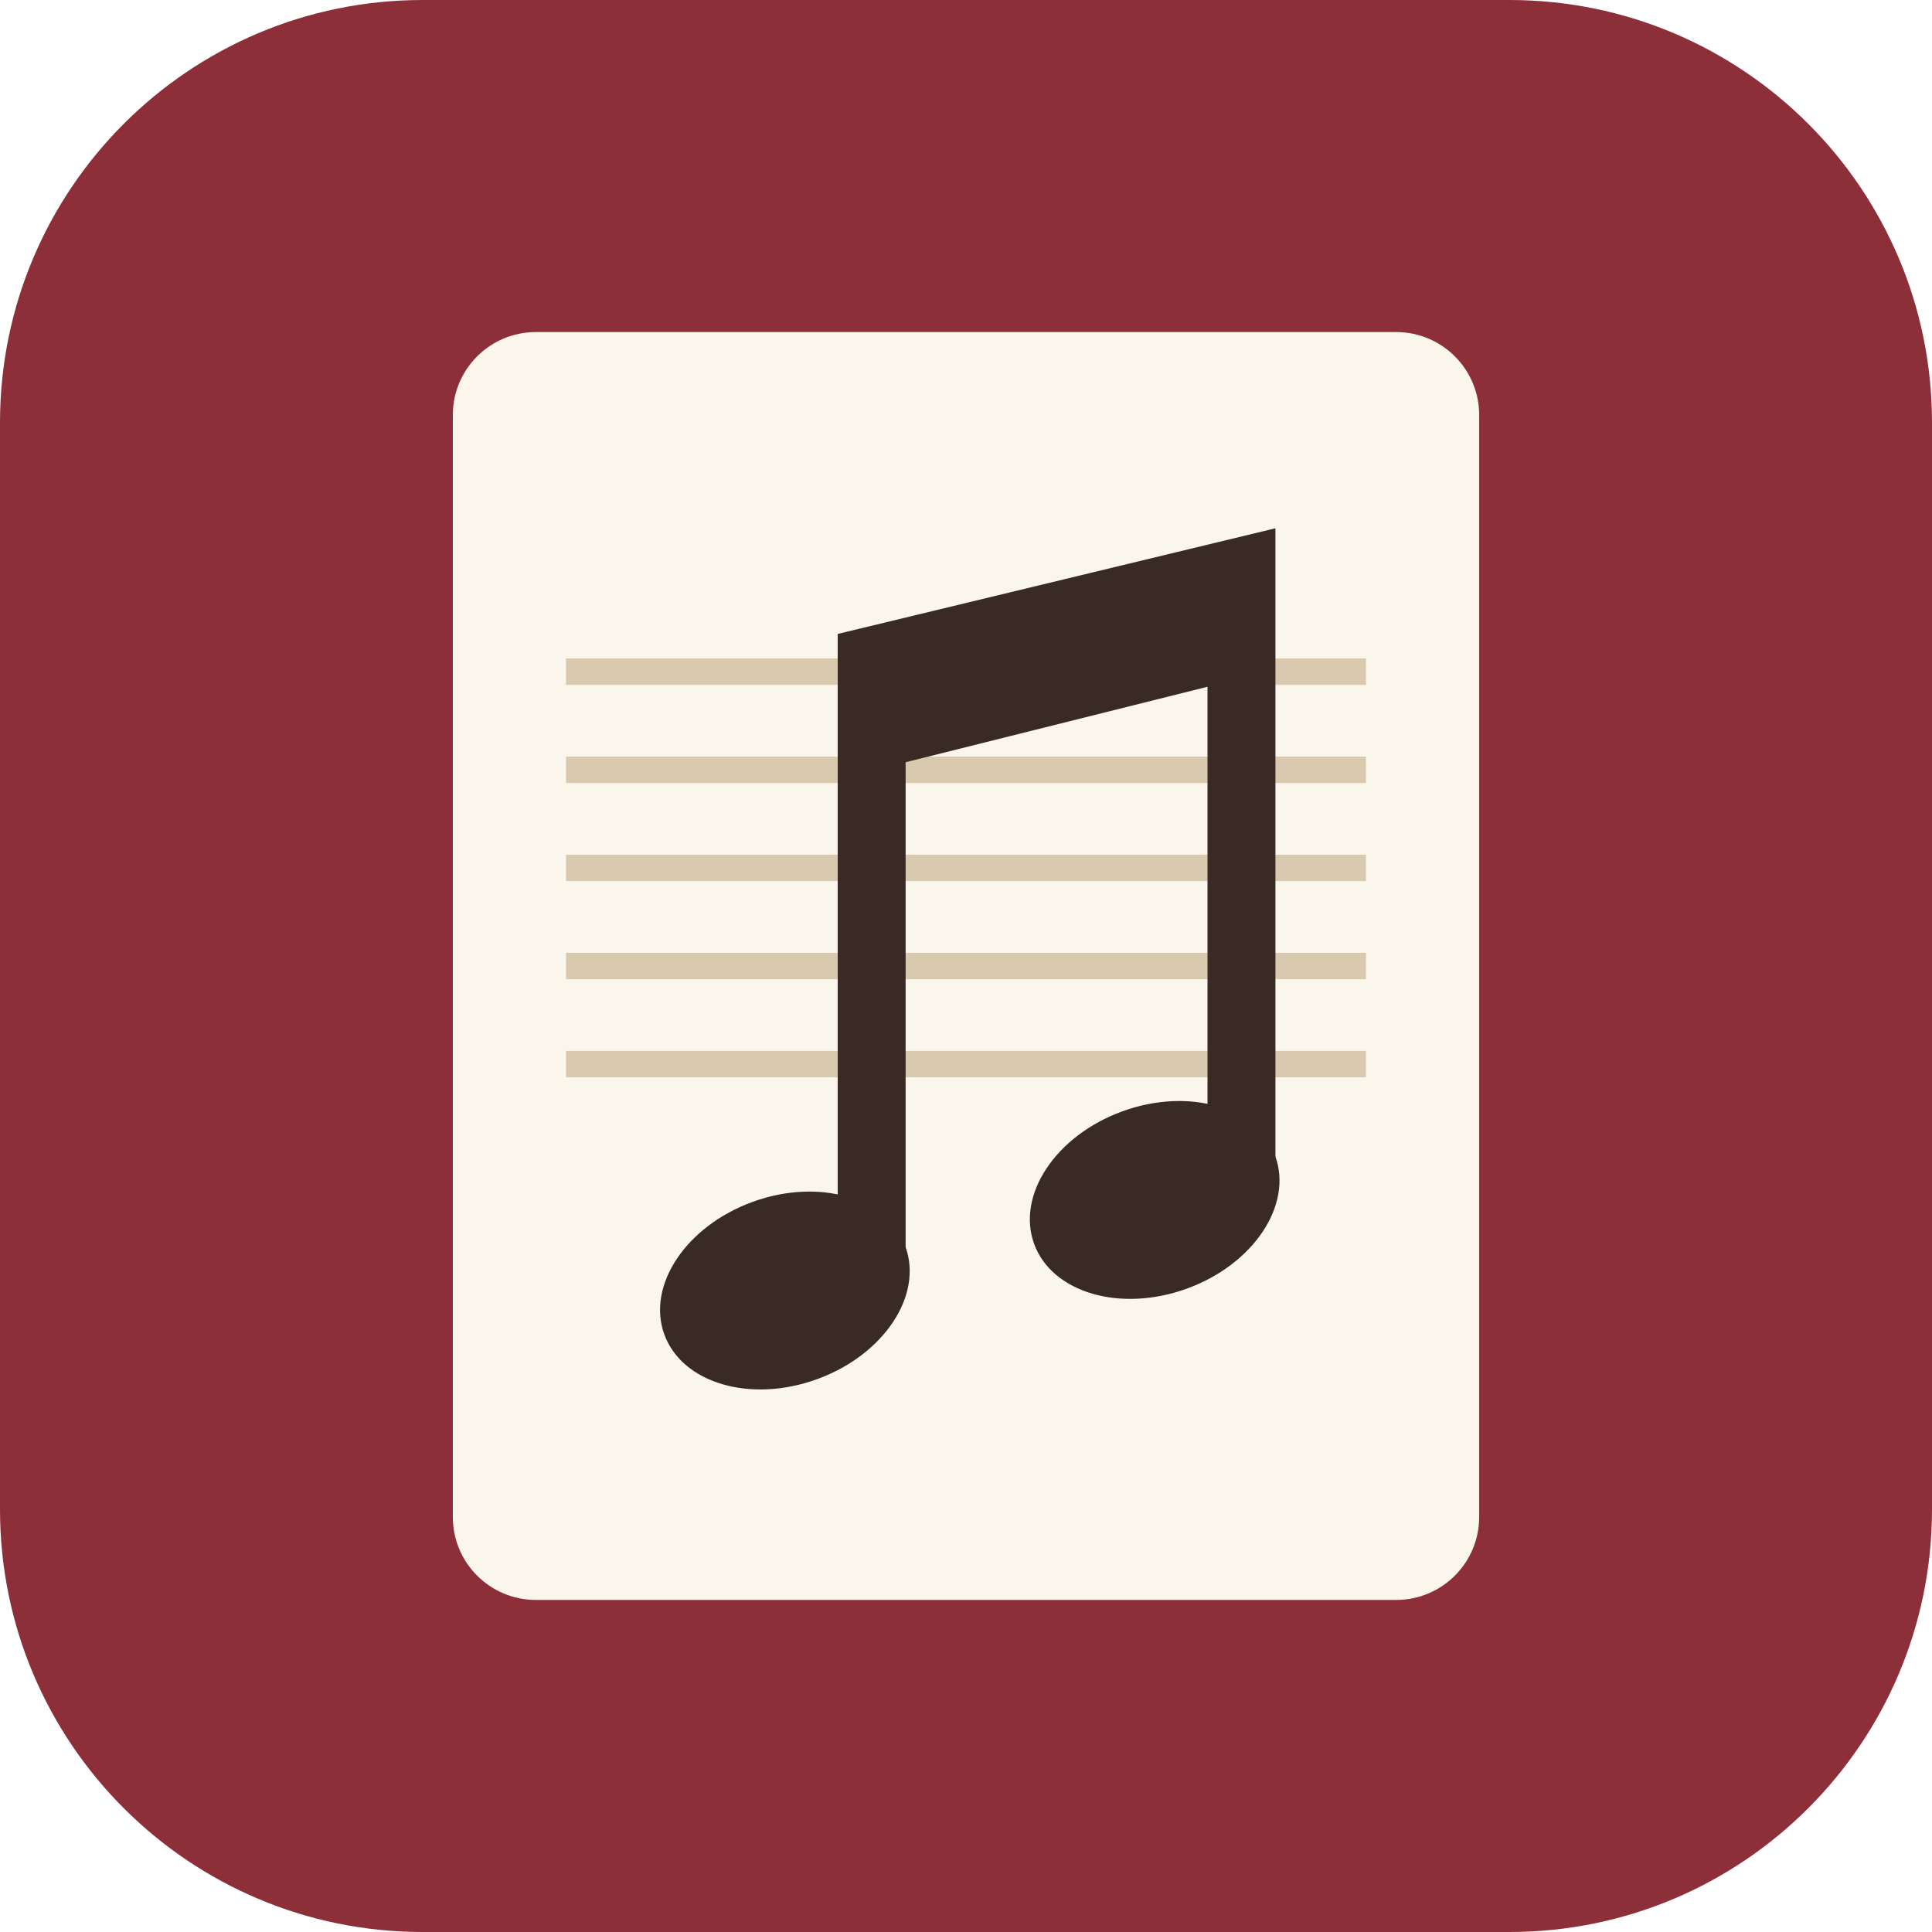
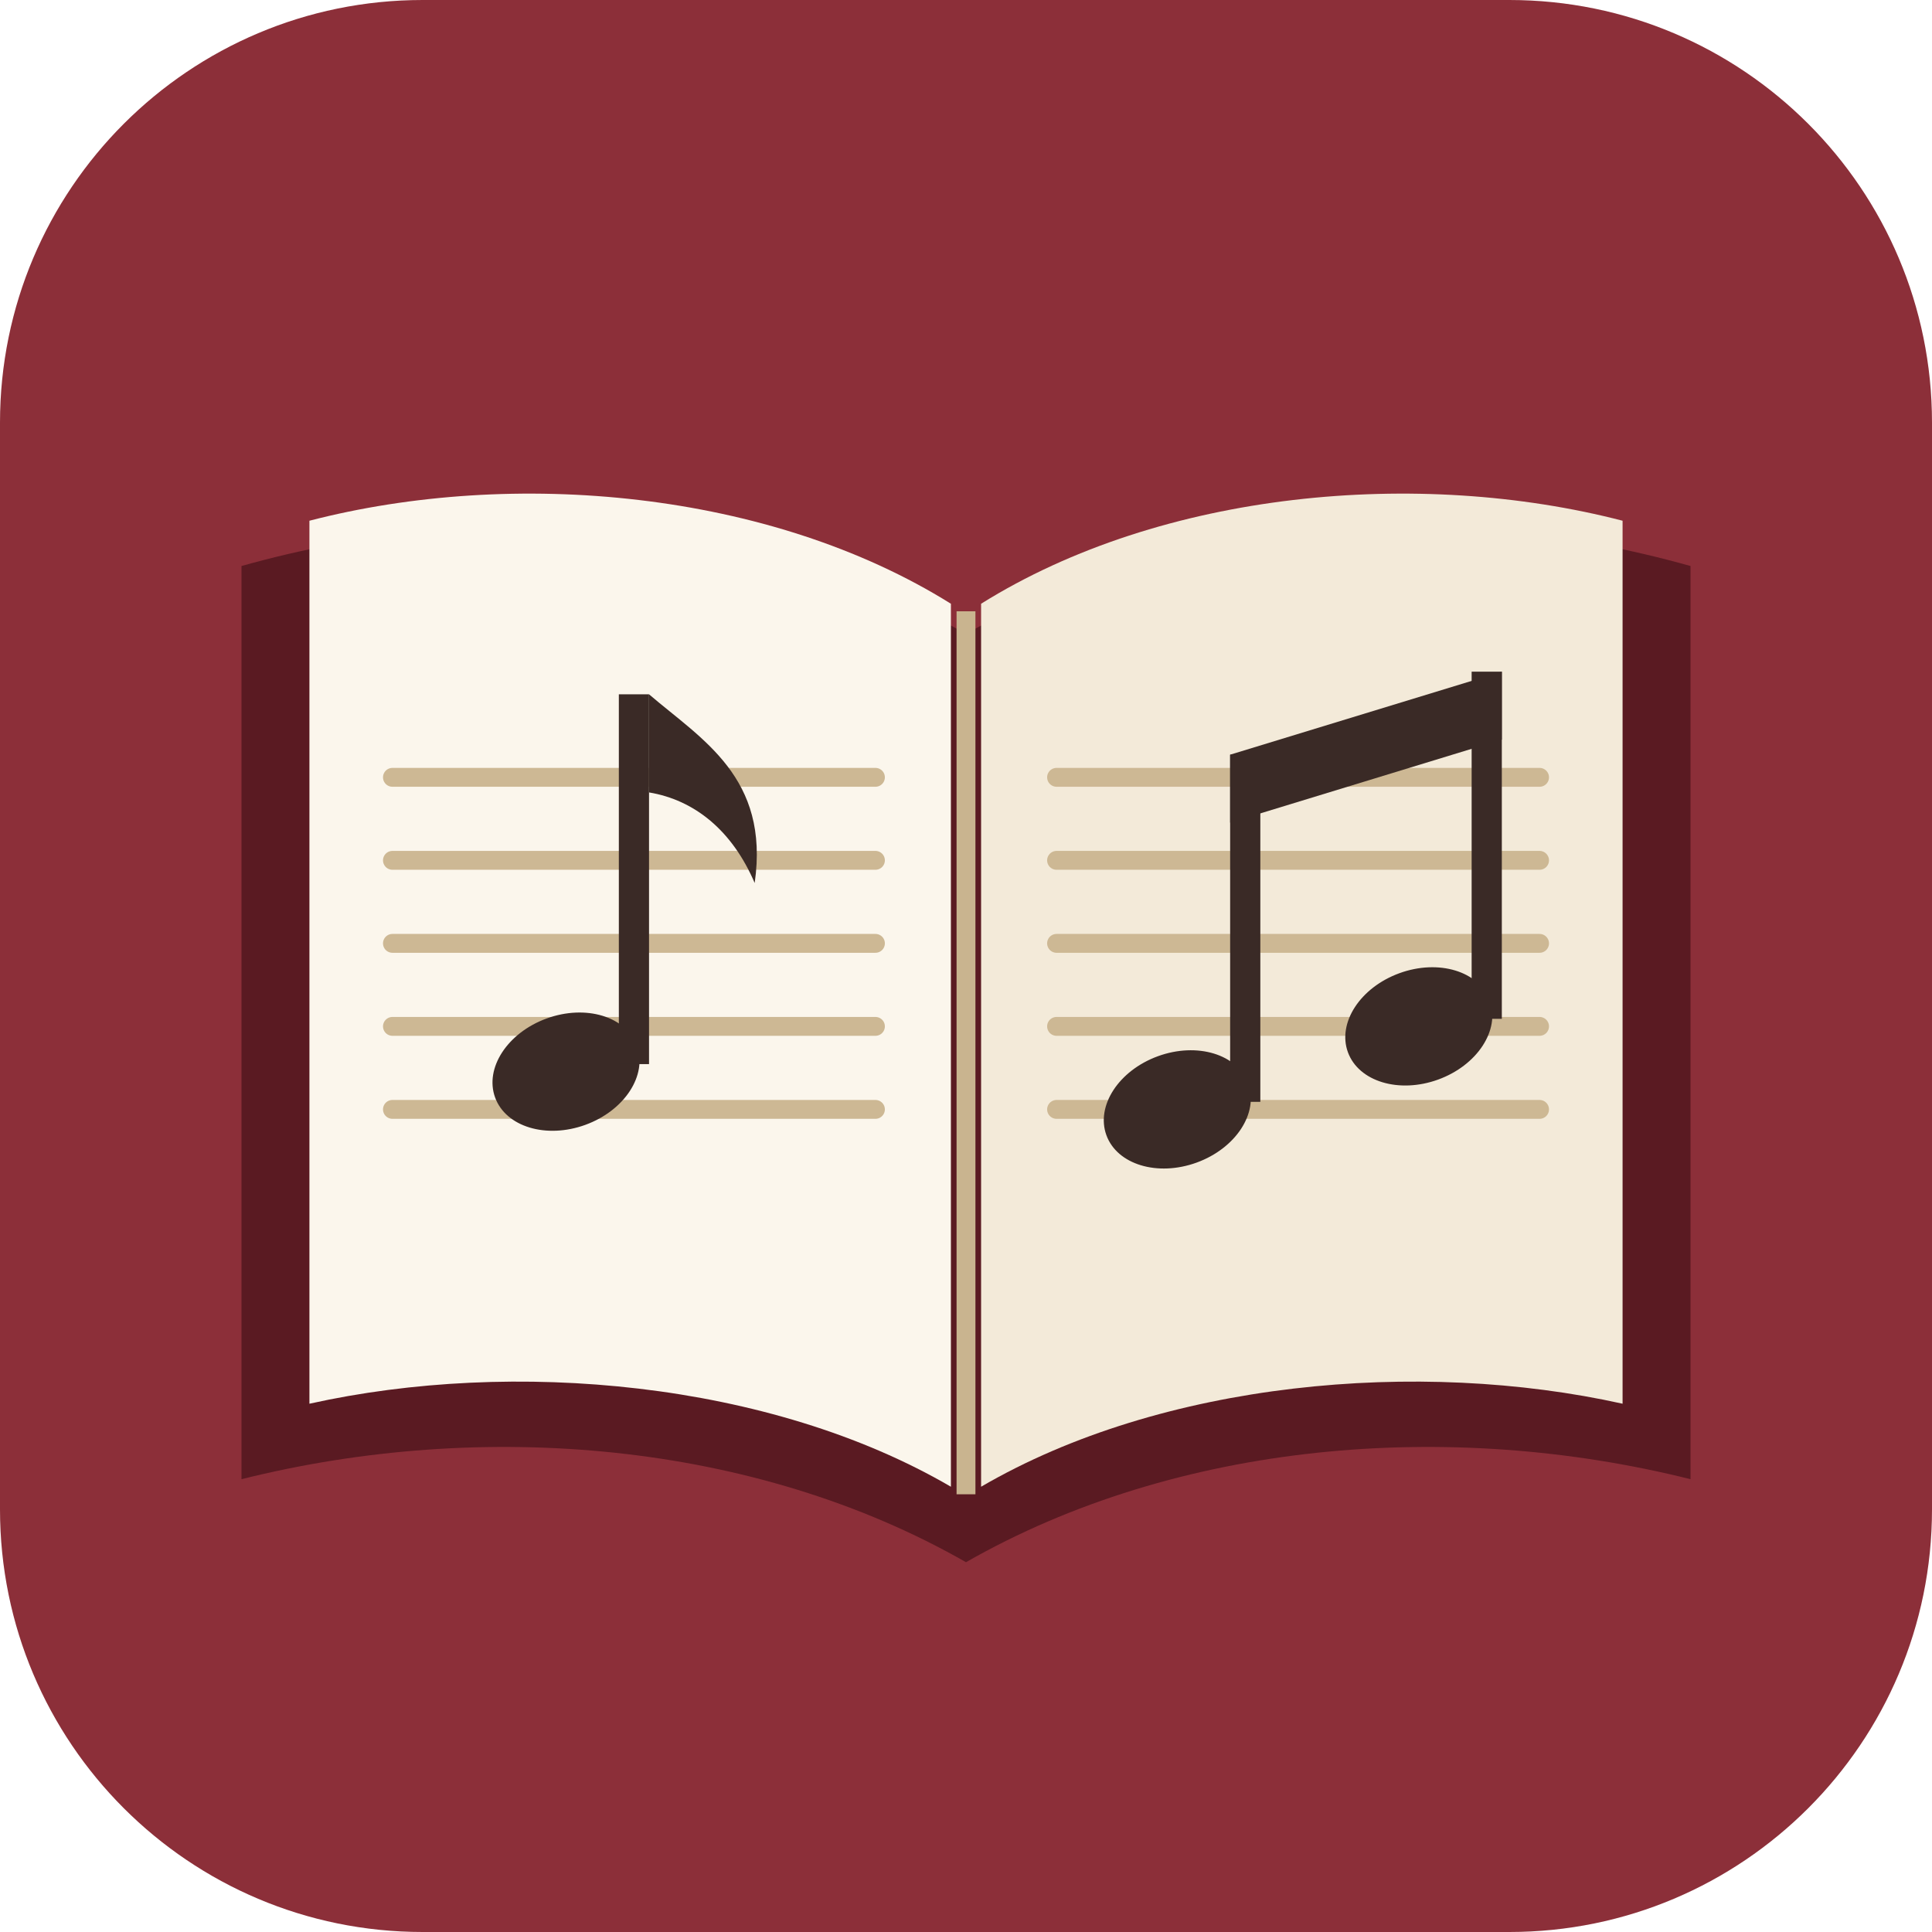
<svg xmlns="http://www.w3.org/2000/svg" viewBox="0 0 512 512">
  <rect width="512" height="512" rx="112" fill="#8c2f39" />
-   <rect x="120" y="88" width="272" height="336" rx="22" fill="#fbf6ec" />
-   <g stroke="#d9c9ae" stroke-width="7">
-     <line x1="150" y1="178" x2="362" y2="178" />
-     <line x1="150" y1="204" x2="362" y2="204" />
-     <line x1="150" y1="230" x2="362" y2="230" />
-     <line x1="150" y1="256" x2="362" y2="256" />
-     <line x1="150" y1="282" x2="362" y2="282" />
+   <path d="M256 168 C 200 136, 128 132, 64 150 L 64 392 C 128 376, 200 382, 256 414 C 312 382, 384 376, 448 392 L 448 150 C 384 132, 312 136, 256 168 Z" fill="#5a1a22" />
+   <path d="M252 160 C 204 130, 136 124, 82 138 L 82 372 C 136 360, 204 366, 252 394 Z" fill="#fbf6ec" />
+   <path d="M260 160 C 308 130, 376 124, 430 138 L 430 372 C 376 360, 308 366, 260 394 Z" fill="#f3ead9" />
+   <path d="M256 162 V 396" stroke="#c9b48f" stroke-width="5" />
+   <g stroke="#cdb894" stroke-width="5" stroke-linecap="round">
+     <path d="M104 206 H 232 M104 228 H 232 M104 250 H 232 M104 272 H 232 M104 294 H 232" />
+     <path d="M280 206 H 408 M280 228 H 408 M280 250 H 408 M280 272 H 408 M280 294 H 408" />
  </g>
  <g fill="#3a2a26">
-     <path d="M222 168 L338 140 V316 h-18 V182 L240 202 V340 h-18 Z" />
-     <ellipse cx="208" cy="342" rx="34" ry="25" transform="rotate(-20 208 342)" />
-     <ellipse cx="306" cy="318" rx="34" ry="25" transform="rotate(-20 306 318)" />
+     <ellipse cx="150" cy="284" rx="20" ry="15" transform="rotate(-20 150 284)" />
+     <rect x="164" y="184" width="8" height="98" />
+     <path d="M172 184 c 14 12, 32 22, 28 50 c -6 -14, -16 -22, -28 -24 Z" />
+     <ellipse cx="312" cy="294" rx="20" ry="15" transform="rotate(-20 312 294)" />
+     <ellipse cx="376" cy="272" rx="20" ry="15" transform="rotate(-20 376 272)" />
+     <rect x="326" y="200" width="8" height="92" />
+     <rect x="390" y="178" width="8" height="92" />
+     <path d="M326 200 L 398 178 L 398 196 L 326 218 Z" />
  </g>
</svg>
